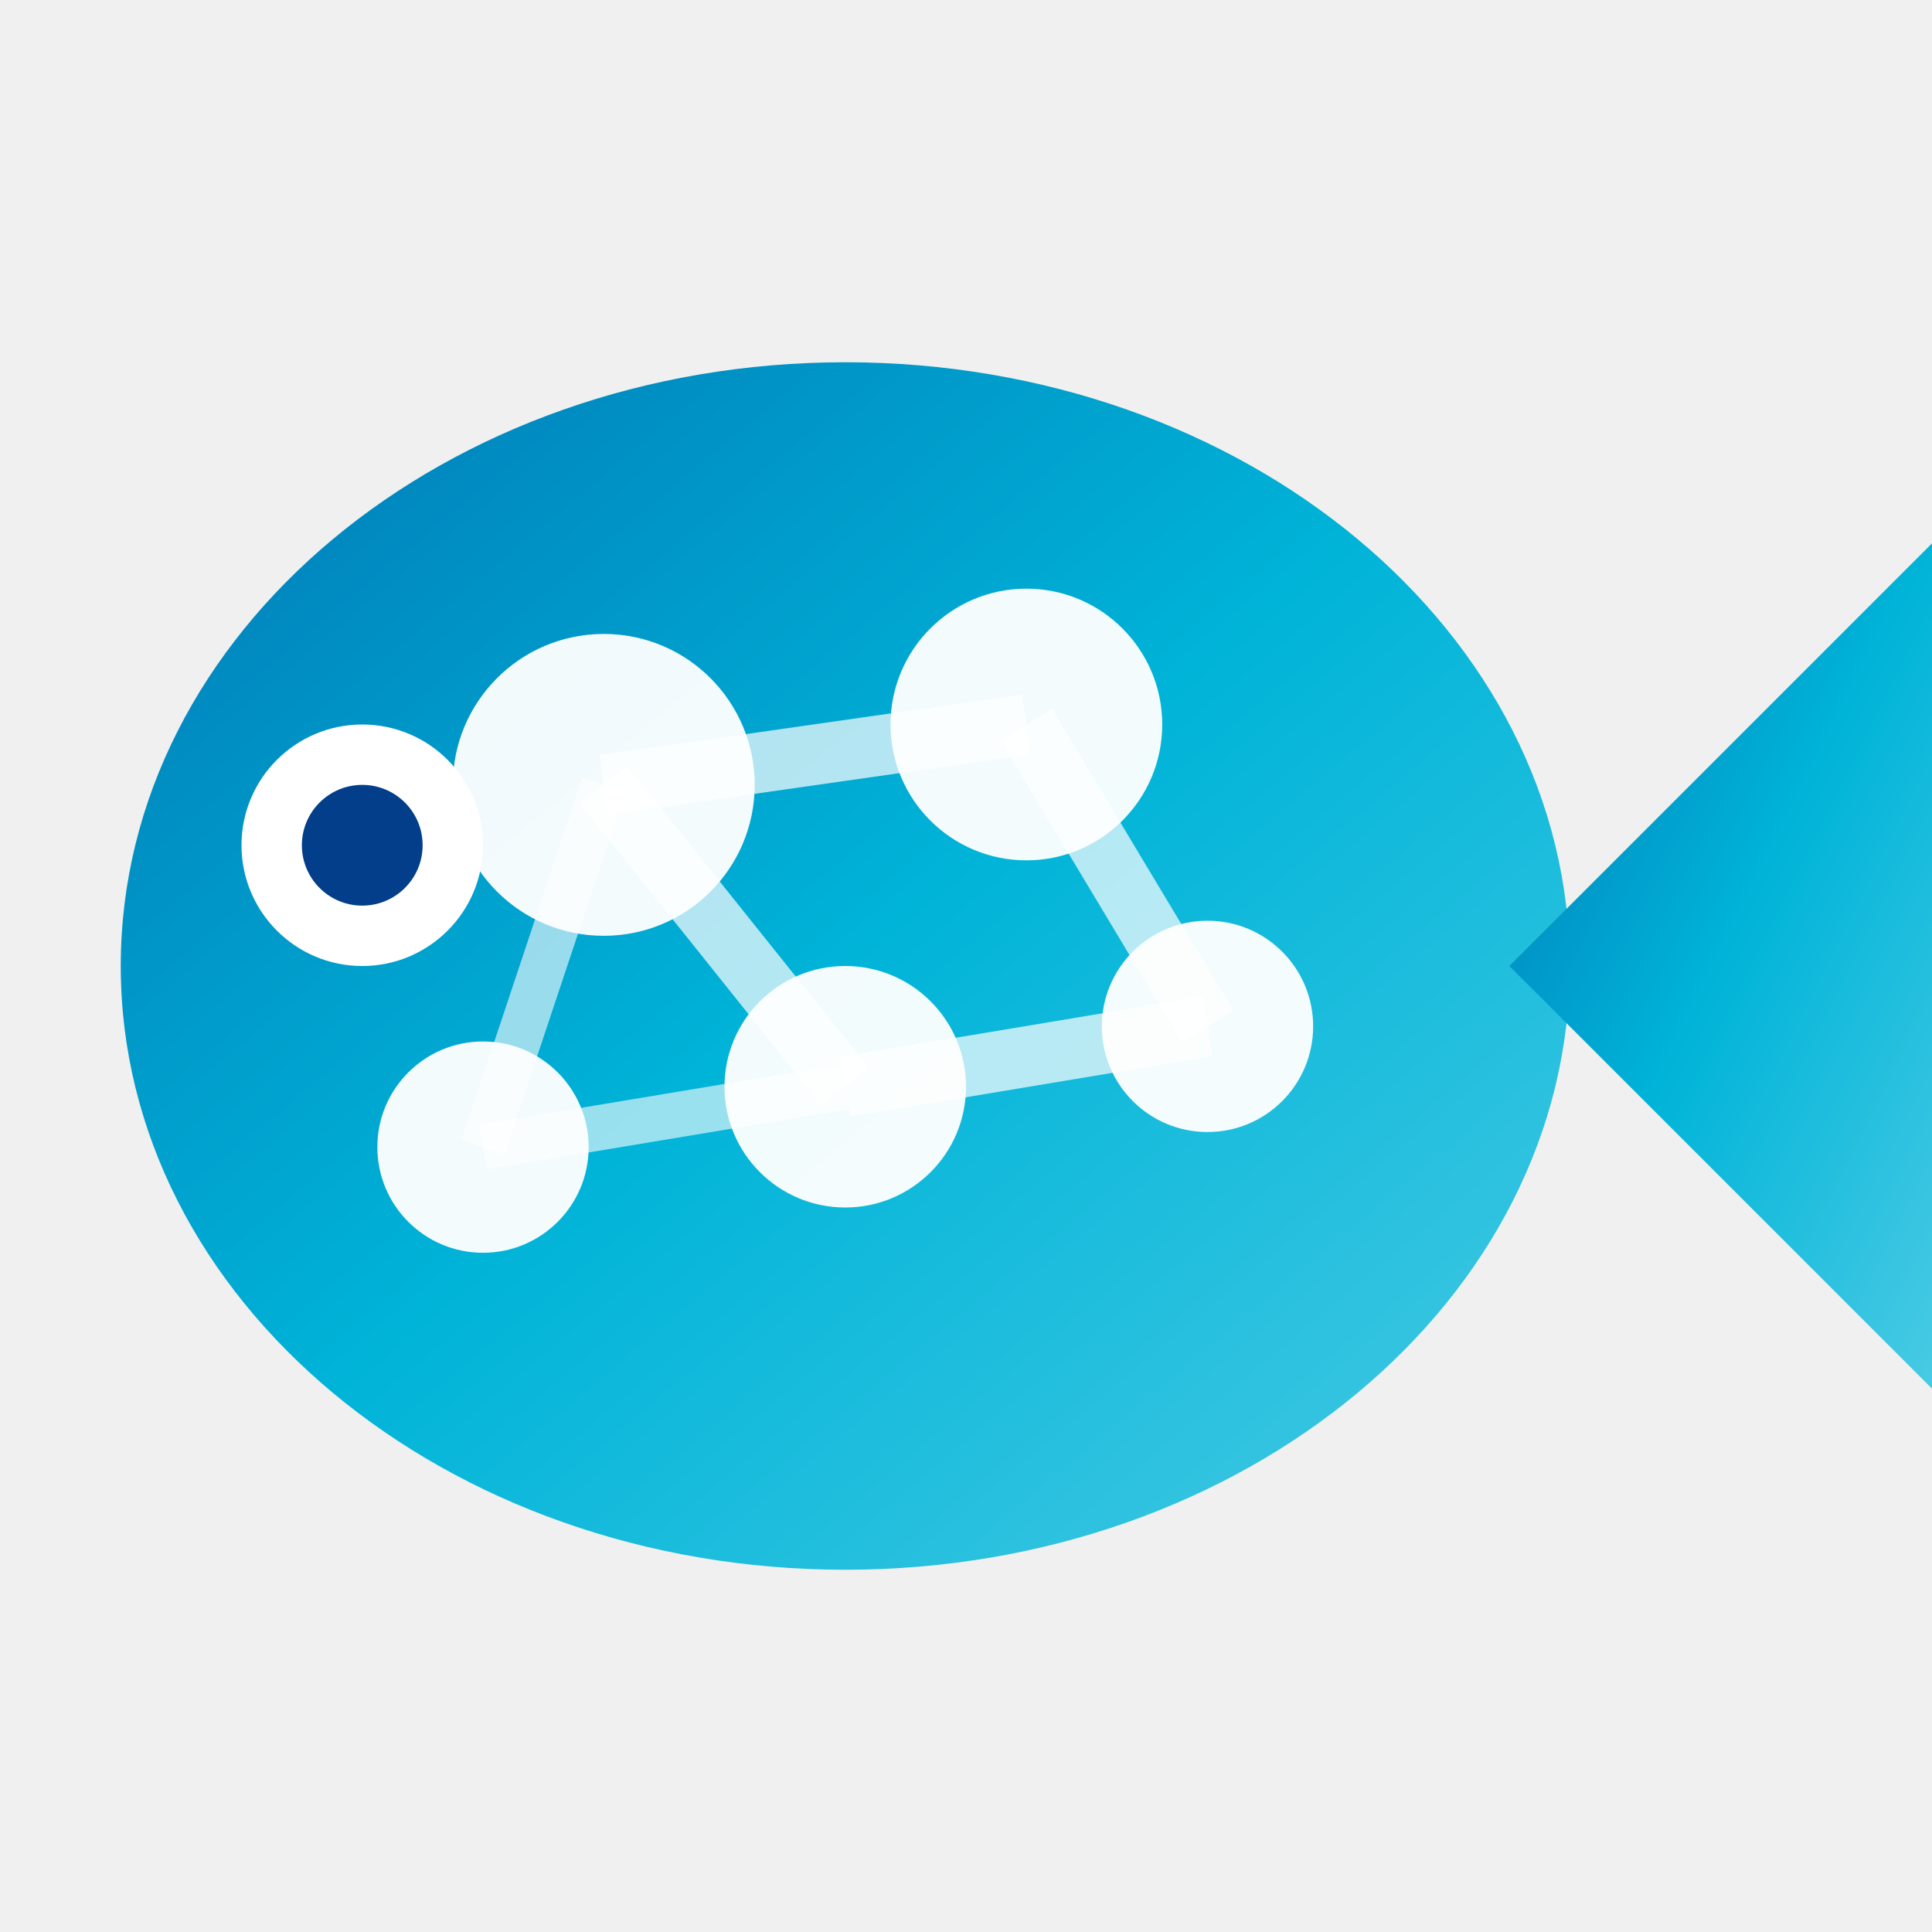
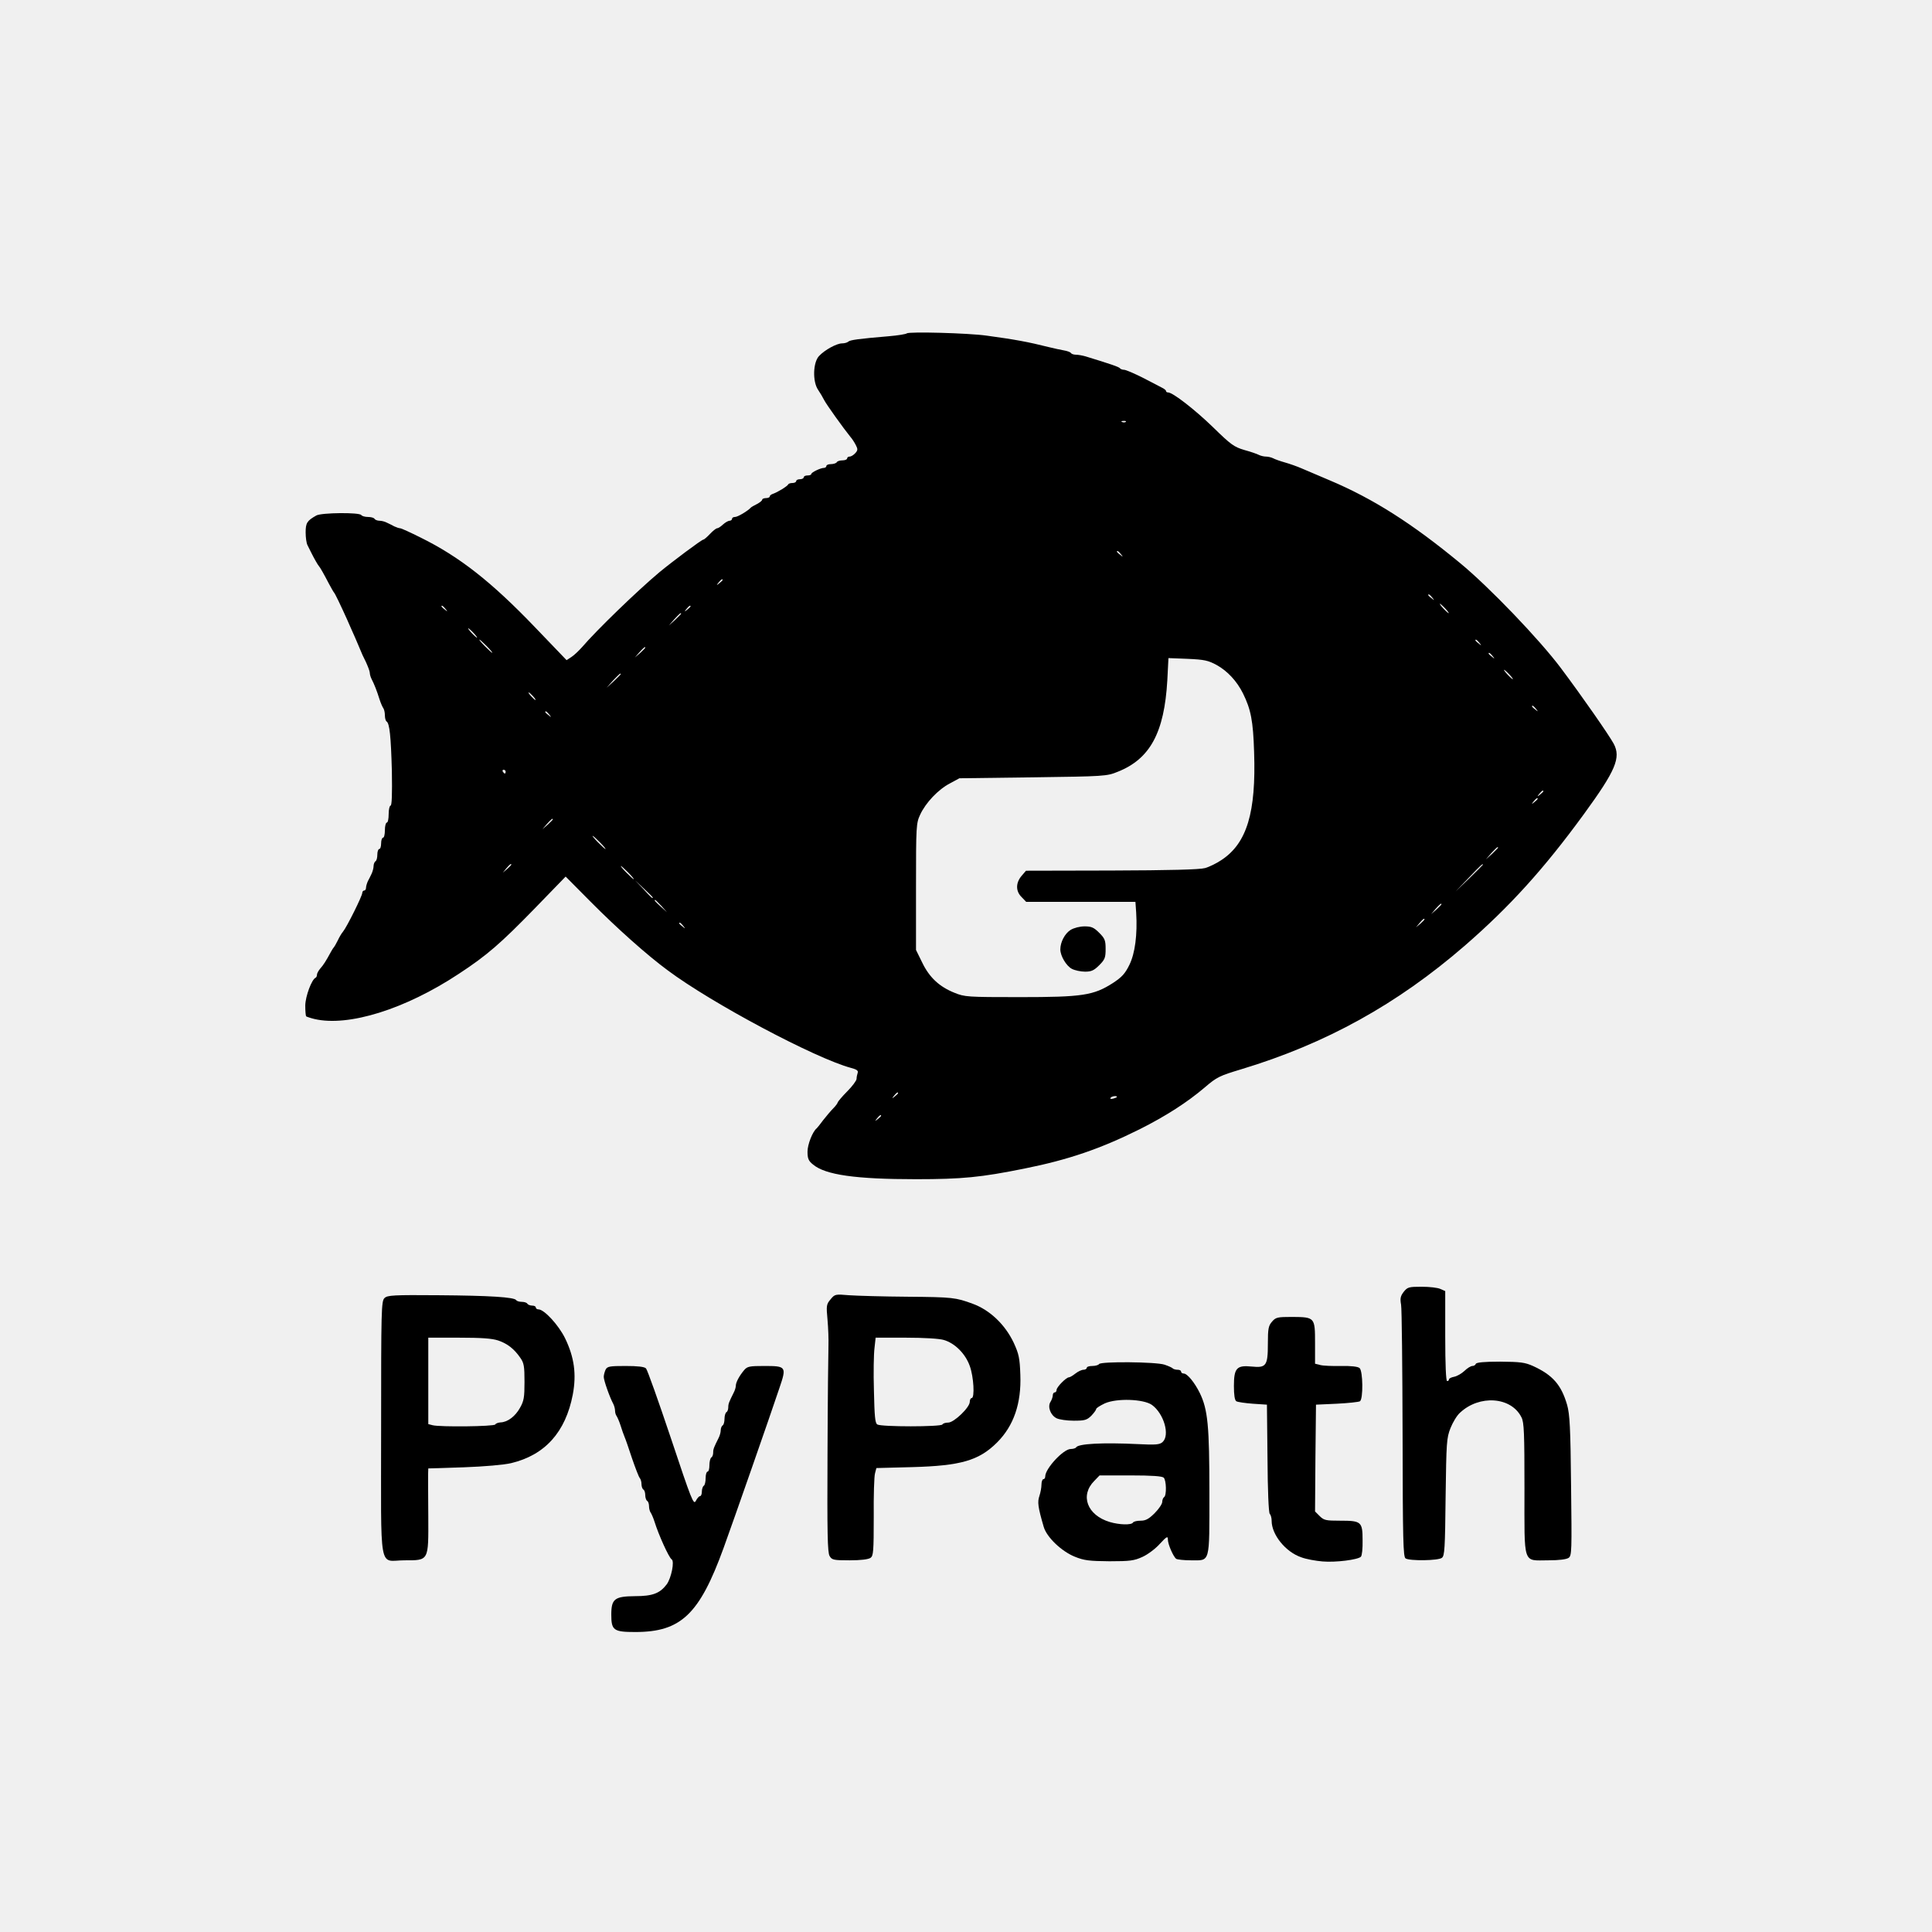
- <svg xmlns="http://www.w3.org/2000/svg" viewBox="0 0 64 64" width="64" height="64">
-   <defs>
-     <linearGradient id="oceanGrad" x1="0%" y1="0%" x2="100%" y2="100%">
-       <stop offset="0%" style="stop-color:#0077B6;stop-opacity:1" />
-       <stop offset="50%" style="stop-color:#00B4D8;stop-opacity:1" />
-       <stop offset="100%" style="stop-color:#48CAE4;stop-opacity:1" />
-     </linearGradient>
-   </defs>
-   <ellipse cx="28" cy="32" rx="24" ry="20" fill="url(#oceanGrad)" />
-   <polygon points="50,32 64,18 64,46" fill="url(#oceanGrad)" />
-   <circle cx="20" cy="26" r="5" fill="white" opacity="0.95" />
-   <circle cx="34" cy="24" r="4.5" fill="white" opacity="0.95" />
-   <circle cx="28" cy="36" r="4" fill="white" opacity="0.95" />
-   <circle cx="40" cy="34" r="3.5" fill="white" opacity="0.95" />
-   <circle cx="16" cy="38" r="3.5" fill="white" opacity="0.95" />
-   <line x1="20" y1="26" x2="34" y2="24" stroke="white" stroke-width="2" opacity="0.7" />
-   <line x1="20" y1="26" x2="28" y2="36" stroke="white" stroke-width="2" opacity="0.7" />
-   <line x1="34" y1="24" x2="40" y2="34" stroke="white" stroke-width="2" opacity="0.7" />
-   <line x1="28" y1="36" x2="40" y2="34" stroke="white" stroke-width="2" opacity="0.7" />
-   <line x1="16" y1="38" x2="28" y2="36" stroke="white" stroke-width="1.5" opacity="0.6" />
-   <line x1="20" y1="26" x2="16" y2="38" stroke="white" stroke-width="1.5" opacity="0.6" />
-   <circle cx="12" cy="28" r="4" fill="white" />
-   <circle cx="12" cy="28" r="2" fill="#023E8A" />
+ <svg xmlns="http://www.w3.org/2000/svg" version="1.0" width="1024pt" height="1024pt" viewBox="0 0 1024 1024" preserveAspectRatio="xMidYMid meet">
+   <g transform="translate(0,1024) scale(0.1,-0.1)" fill="#000000" stroke="none">
+     <path d="M4806 8473 c-4 -4 -47 -11 -94 -15 -165 -14 -207 -20 -216 -29 -6 -5 -20 -9 -33 -9 -28 0 -91 -34 -122 -67 -32 -34 -35 -135 -5 -179 11 -16 25 -40 32 -54 12 -24 104 -152 139 -195 9 -10 22 -30 29 -44 11 -21 11 -28 -3 -43 -9 -10 -22 -18 -30 -18 -7 0 -13 -4 -13 -10 0 -5 -11 -10 -24 -10 -14 0 -28 -4 -31 -10 -3 -5 -17 -10 -31 -10 -13 0 -24 -4 -24 -10 0 -5 -6 -10 -13 -10 -18 0 -67 -24 -67 -32 0 -5 -9 -8 -20 -8 -11 0 -20 -4 -20 -10 0 -5 -9 -10 -20 -10 -11 0 -20 -4 -20 -10 0 -5 -9 -10 -19 -10 -11 0 -21 -3 -23 -7 -4 -10 -57 -42 -80 -50 -10 -3 -18 -9 -18 -14 0 -5 -9 -9 -20 -9 -11 0 -20 -4 -20 -8 0 -5 -12 -15 -27 -23 -16 -8 -30 -16 -33 -19 -16 -18 -70 -50 -84 -50 -9 0 -16 -4 -16 -10 0 -5 -6 -10 -13 -10 -7 0 -23 -9 -35 -20 -12 -11 -25 -20 -31 -20 -5 0 -22 -13 -38 -30 -15 -16 -31 -30 -35 -30 -9 0 -164 -116 -233 -173 -118 -99 -333 -307 -410 -397 -17 -19 -42 -43 -56 -52 l-26 -17 -167 174 c-230 240 -400 374 -607 476 -54 27 -102 49 -108 49 -6 0 -20 5 -31 10 -11 6 -29 15 -40 20 -11 6 -29 10 -39 10 -11 0 -23 5 -26 10 -3 6 -19 10 -35 10 -16 0 -32 5 -35 10 -9 15 -210 13 -238 -2 -50 -28 -57 -40 -57 -90 0 -26 4 -57 10 -68 5 -11 15 -29 20 -40 16 -32 35 -65 40 -70 6 -6 27 -43 54 -95 12 -22 23 -42 26 -45 6 -6 36 -69 69 -142 12 -27 30 -69 42 -95 12 -27 24 -57 29 -68 4 -11 17 -40 29 -63 11 -24 21 -50 21 -58 0 -8 4 -22 9 -32 15 -29 29 -65 42 -107 7 -22 17 -44 21 -49 4 -6 8 -22 8 -37 0 -15 4 -30 9 -33 16 -10 23 -79 28 -263 2 -123 0 -183 -7 -183 -5 0 -10 -20 -10 -45 0 -25 -4 -45 -10 -45 -5 0 -10 -18 -10 -40 0 -22 -4 -40 -10 -40 -5 0 -10 -13 -10 -30 0 -16 -4 -30 -10 -30 -5 0 -10 -13 -10 -29 0 -17 -4 -33 -10 -36 -5 -3 -10 -15 -10 -26 0 -10 -5 -28 -10 -39 -5 -11 -14 -29 -20 -40 -5 -11 -10 -27 -10 -35 0 -8 -4 -15 -10 -15 -5 0 -10 -6 -10 -13 0 -16 -82 -181 -102 -205 -8 -9 -20 -30 -28 -47 -8 -16 -17 -32 -20 -35 -3 -3 -10 -14 -16 -25 -27 -50 -40 -70 -57 -89 -9 -11 -17 -25 -17 -32 0 -7 -3 -14 -7 -16 -21 -9 -54 -98 -55 -147 0 -29 2 -55 5 -58 3 -2 23 -9 44 -14 180 -42 481 52 764 239 151 99 222 161 406 350 l161 166 134 -135 c138 -139 297 -281 407 -362 236 -176 782 -466 971 -517 31 -8 40 -15 36 -26 -3 -9 -6 -23 -6 -32 0 -9 -22 -39 -50 -67 -27 -27 -49 -54 -50 -58 0 -4 -11 -19 -24 -32 -14 -14 -37 -42 -53 -62 -15 -21 -31 -40 -34 -43 -22 -17 -49 -86 -49 -124 0 -36 5 -49 29 -68 65 -55 225 -78 546 -78 245 0 345 10 573 56 235 47 404 105 613 209 139 70 251 142 344 221 65 56 79 62 195 97 447 135 825 344 1184 655 237 206 418 405 631 697 169 232 197 299 158 373 -27 49 -166 249 -280 401 -113 151 -381 431 -536 558 -252 208 -459 340 -689 437 -62 26 -101 43 -148 63 -25 11 -65 25 -90 32 -25 7 -53 17 -62 22 -10 5 -27 9 -38 9 -11 0 -28 4 -38 9 -9 5 -44 17 -77 26 -54 16 -71 28 -165 120 -97 94 -214 185 -239 185 -6 0 -11 3 -11 8 0 4 -10 12 -23 18 -12 7 -58 30 -102 53 -44 22 -88 41 -97 41 -9 0 -19 4 -22 8 -4 7 -51 23 -182 63 -17 5 -40 9 -52 9 -11 0 -23 4 -26 9 -3 5 -20 11 -38 14 -18 3 -53 11 -78 17 -111 28 -183 41 -330 61 -99 14 -413 22 -424 12z m1161 -469 c-3 -3 -12 -4 -19 -1 -8 3 -5 6 6 6 11 1 17 -2 13 -5z m-26 -701 c13 -16 12 -17 -3 -4 -10 7 -18 15 -18 17 0 8 8 3 21 -13z m-2111 -137 c0 -2 -8 -10 -17 -17 -16 -13 -17 -12 -4 4 13 16 21 21 21 13z m3761 -93 c13 -16 12 -17 -3 -4 -10 7 -18 15 -18 17 0 8 8 3 21 -13z m69 -58 c13 -14 21 -25 18 -25 -2 0 -15 11 -28 25 -13 14 -21 25 -18 25 2 0 15 -11 28 -25z m-5299 -2 c13 -16 12 -17 -3 -4 -10 7 -18 15 -18 17 0 8 8 3 21 -13z m1299 13 c0 -2 -8 -10 -17 -17 -16 -13 -17 -12 -4 4 13 16 21 21 21 13z m-50 -39 c0 -2 -15 -16 -32 -33 l-33 -29 29 33 c28 30 36 37 36 29z m-1100 -102 c13 -14 21 -25 18 -25 -2 0 -15 11 -28 25 -13 14 -21 25 -18 25 2 0 15 -11 28 -25z m70 -70 c19 -19 32 -35 29 -35 -3 0 -20 16 -39 35 -19 19 -32 35 -29 35 3 0 20 -16 39 -35z m5261 18 c13 -16 12 -17 -3 -4 -10 7 -18 15 -18 17 0 8 8 3 21 -13z m-4421 -26 c0 -2 -12 -14 -27 -28 l-28 -24 24 28 c23 25 31 32 31 24z m4491 -44 c13 -16 12 -17 -3 -4 -10 7 -18 15 -18 17 0 8 8 3 21 -13z m-1462 -48 c56 -31 106 -84 139 -150 42 -85 54 -146 59 -311 11 -320 -38 -482 -171 -571 -26 -18 -67 -38 -89 -44 -29 -8 -187 -12 -496 -13 l-453 -1 -24 -28 c-31 -37 -31 -81 1 -112 l24 -25 290 0 289 0 4 -57 c7 -117 -6 -216 -36 -277 -23 -47 -40 -65 -87 -96 -103 -66 -161 -75 -494 -75 -278 0 -292 1 -346 23 -80 32 -133 81 -171 160 l-33 67 0 335 c0 322 1 337 22 382 29 63 96 134 158 166 l50 27 390 5 c378 5 392 6 448 29 173 68 248 208 264 485 l6 118 102 -4 c88 -4 108 -8 154 -33z m1551 -50 c13 -14 21 -25 18 -25 -2 0 -15 11 -28 25 -13 14 -21 25 -18 25 2 0 15 -11 28 -25z m-4710 2 c0 -2 -17 -19 -37 -38 l-38 -34 34 38 c33 34 41 42 41 34z m-465 -117 c10 -11 16 -20 13 -20 -3 0 -13 9 -23 20 -10 11 -16 20 -13 20 3 0 13 -9 23 -20z m5316 -67 c13 -16 12 -17 -3 -4 -10 7 -18 15 -18 17 0 8 8 3 21 -13z m-5230 -30 c13 -16 12 -17 -3 -4 -10 7 -18 15 -18 17 0 8 8 3 21 -13z m-231 -303 c0 -5 -2 -10 -4 -10 -3 0 -8 5 -11 10 -3 6 -1 10 4 10 6 0 11 -4 11 -10z m5500 -104 c0 -2 -8 -10 -17 -17 -16 -13 -17 -12 -4 4 13 16 21 21 21 13z m-30 -40 c0 -2 -8 -10 -17 -17 -16 -13 -17 -12 -4 4 13 16 21 21 21 13z m-5220 -109 c0 -2 -12 -14 -27 -28 l-28 -24 24 28 c23 25 31 32 31 24z m250 -122 c19 -19 32 -35 29 -35 -3 0 -20 16 -39 35 -19 19 -32 35 -29 35 3 0 20 -16 39 -35z m4760 -28 c0 -2 -15 -16 -32 -33 l-33 -29 29 33 c28 30 36 37 36 29z m-5230 -90 c0 -2 -10 -12 -22 -23 l-23 -19 19 23 c18 21 26 27 26 19z m5150 0 c0 -1 -33 -34 -72 -72 l-73 -70 70 73 c64 67 75 77 75 69z m-4530 -42 c19 -19 32 -35 29 -35 -3 0 -20 16 -39 35 -19 19 -32 35 -29 35 3 0 20 -16 39 -35z m130 -132 c0 -8 -9 0 -50 45 l-45 47 48 -45 c26 -24 47 -45 47 -47z m46 -45 l29 -33 -32 29 c-31 28 -38 36 -30 36 2 0 16 -15 33 -32z m4134 9 c0 -2 -12 -14 -27 -28 l-28 -24 24 28 c23 25 31 32 31 24z m-90 -80 c0 -2 -10 -12 -22 -23 l-23 -19 19 23 c18 21 26 27 26 19z m-3929 -34 c13 -16 12 -17 -3 -4 -10 7 -18 15 -18 17 0 8 8 3 21 -13z m1139 -887 c0 -2 -8 -10 -17 -17 -16 -13 -17 -12 -4 4 13 16 21 21 21 13z m1160 -20 c0 -2 -9 -6 -20 -9 -11 -3 -18 -1 -14 4 5 9 34 13 34 5z m-1250 -100 c0 -2 -8 -10 -17 -17 -16 -13 -17 -12 -4 4 13 16 21 21 21 13z" />
+     <path d="M5674 5311 c-30 -19 -54 -64 -54 -103 0 -35 32 -88 61 -103 15 -8 47 -15 70 -15 33 0 47 6 75 34 30 30 34 40 34 86 0 46 -4 56 -34 86 -28 28 -41 34 -77 34 -26 0 -57 -8 -75 -19z" />
+     <path d="M7440 3393 c-17 -22 -20 -35 -14 -68 4 -22 7 -332 8 -688 1 -564 3 -649 16 -657 22 -14 173 -12 192 3 15 10 17 50 20 322 4 291 5 313 26 366 12 30 34 67 50 81 103 97 272 85 326 -24 14 -26 16 -84 16 -378 0 -412 -11 -380 126 -380 58 0 96 5 108 13 17 12 17 37 13 382 -3 310 -7 379 -21 429 -31 106 -76 158 -181 206 -43 19 -66 22 -174 23 -85 0 -126 -4 -129 -12 -2 -6 -10 -11 -18 -11 -8 0 -27 -11 -42 -26 -15 -14 -39 -28 -54 -31 -16 -3 -28 -9 -28 -14 0 -5 -4 -9 -10 -9 -6 0 -10 86 -10 238 l0 239 -25 11 c-14 7 -59 12 -100 12 -68 0 -75 -2 -95 -27z" />
+     <path d="M2038 3360 c-17 -16 -18 -62 -18 -693 0 -782 -15 -697 124 -697 130 0 127 -5 126 233 -1 106 -1 206 -1 223 l1 31 188 6 c110 4 213 13 251 22 180 43 289 165 327 364 20 107 8 197 -41 298 -35 71 -111 153 -141 153 -8 0 -14 5 -14 10 0 6 -9 10 -19 10 -11 0 -23 5 -26 10 -3 6 -17 10 -30 10 -13 0 -26 4 -29 9 -10 16 -142 24 -411 26 -240 2 -272 0 -287 -15z m603 -225 c49 -17 84 -44 117 -92 19 -27 22 -44 22 -127 0 -82 -3 -101 -24 -138 -25 -45 -66 -76 -103 -77 -12 -1 -25 -5 -28 -11 -7 -11 -294 -14 -332 -4 l-23 6 0 229 0 229 163 0 c120 0 175 -4 208 -15z" />
+     <path d="M4402 3353 c-22 -26 -23 -33 -16 -108 4 -44 6 -105 5 -135 -1 -30 -4 -289 -5 -575 -2 -422 0 -524 11 -542 12 -21 21 -23 106 -23 60 0 99 5 111 13 15 11 17 33 17 217 -1 113 2 217 7 232 l7 27 190 5 c258 7 354 35 450 131 88 88 129 207 123 359 -3 88 -8 110 -35 169 -46 97 -127 174 -218 207 -90 33 -107 35 -340 37 -132 1 -274 5 -315 8 -73 6 -75 6 -98 -22z m600 -215 c59 -17 115 -73 138 -138 21 -57 27 -170 10 -170 -5 0 -10 -9 -10 -20 0 -30 -84 -110 -114 -110 -14 0 -28 -4 -31 -10 -8 -13 -325 -13 -345 0 -12 7 -15 43 -18 179 -3 94 -1 196 3 226 l6 55 161 0 c95 0 177 -5 200 -12z" />
+     <path d="M6742 3235 c-19 -22 -22 -37 -22 -117 0 -117 -9 -129 -86 -121 -79 8 -94 -8 -94 -103 0 -47 4 -76 13 -81 6 -4 46 -10 87 -13 l75 -5 3 -285 c1 -169 6 -288 12 -294 6 -6 10 -22 10 -37 0 -73 74 -165 157 -193 26 -10 77 -19 113 -22 69 -6 187 9 203 25 6 6 10 45 9 87 0 99 -7 104 -119 104 -76 0 -86 2 -109 25 l-24 24 2 283 3 283 110 5 c61 3 116 9 123 13 18 12 16 161 -2 176 -9 8 -46 12 -98 11 -46 -1 -95 1 -110 5 l-28 7 0 110 c0 136 -1 137 -121 138 -79 0 -87 -2 -107 -25z" />
+     <path d="M5825 3010 c-3 -5 -19 -10 -36 -10 -16 0 -29 -4 -29 -10 0 -5 -8 -10 -17 -10 -10 0 -29 -9 -43 -20 -14 -11 -29 -20 -34 -20 -15 0 -66 -52 -66 -67 0 -7 -4 -13 -10 -13 -5 0 -10 -7 -10 -15 0 -8 -5 -24 -12 -35 -17 -26 0 -71 32 -87 14 -7 55 -13 91 -13 58 0 69 3 93 26 14 15 26 31 26 36 0 5 21 18 46 30 64 28 204 23 249 -8 64 -46 97 -161 57 -197 -15 -14 -36 -16 -132 -11 -187 9 -314 2 -326 -17 -3 -5 -16 -9 -29 -9 -39 0 -135 -104 -135 -145 0 -8 -4 -15 -10 -15 -5 0 -10 -13 -10 -29 0 -15 -5 -42 -11 -60 -11 -32 -8 -58 23 -164 16 -55 95 -130 165 -158 49 -20 77 -23 183 -24 110 0 131 3 175 23 27 12 69 43 92 69 37 40 43 43 43 23 0 -25 29 -91 44 -102 6 -4 41 -8 78 -8 104 0 98 -23 98 360 0 352 -8 439 -51 527 -27 55 -66 103 -85 103 -8 0 -14 5 -14 10 0 6 -8 10 -18 10 -10 0 -22 3 -26 7 -3 4 -23 13 -44 20 -45 15 -338 18 -347 3z m343 -602 c14 -14 16 -94 2 -103 -5 -3 -10 -15 -10 -26 0 -10 -18 -37 -40 -59 -31 -31 -48 -40 -74 -40 -19 0 -38 -4 -41 -10 -9 -14 -72 -12 -123 3 -120 36 -159 141 -82 218 l28 29 164 0 c114 0 168 -4 176 -12z" />
+     <path d="M3210 2981 c-5 -11 -10 -28 -10 -39 0 -18 31 -107 51 -144 5 -10 9 -26 9 -36 0 -10 4 -22 8 -27 4 -6 14 -28 21 -50 7 -22 16 -49 21 -60 5 -11 23 -63 40 -115 18 -52 36 -99 41 -104 5 -6 9 -20 9 -32 0 -13 5 -26 10 -29 6 -3 10 -17 10 -30 0 -13 5 -27 10 -30 6 -3 10 -16 10 -29 0 -12 4 -26 8 -32 4 -5 14 -27 21 -49 22 -71 77 -192 91 -200 16 -10 -2 -99 -26 -132 -36 -48 -75 -63 -168 -63 -108 -1 -126 -14 -126 -98 0 -83 12 -92 127 -92 242 0 340 93 468 445 51 140 248 704 296 848 39 114 36 117 -80 117 -78 0 -90 -2 -107 -22 -26 -31 -44 -65 -44 -83 0 -8 -5 -25 -12 -38 -24 -48 -28 -57 -28 -76 0 -11 -4 -23 -10 -26 -5 -3 -10 -19 -10 -35 0 -16 -4 -32 -10 -35 -5 -3 -10 -15 -10 -26 0 -10 -5 -29 -12 -42 -24 -48 -28 -57 -28 -76 0 -11 -4 -23 -10 -26 -5 -3 -10 -22 -10 -41 0 -19 -4 -34 -10 -34 -5 0 -10 -15 -10 -34 0 -19 -4 -38 -10 -41 -5 -3 -10 -17 -10 -31 0 -13 -4 -24 -10 -24 -5 0 -15 -11 -22 -25 -12 -23 -22 2 -132 332 -66 197 -125 363 -132 370 -8 9 -44 13 -108 13 -84 0 -97 -2 -106 -19z" />
+   </g>
</svg>
